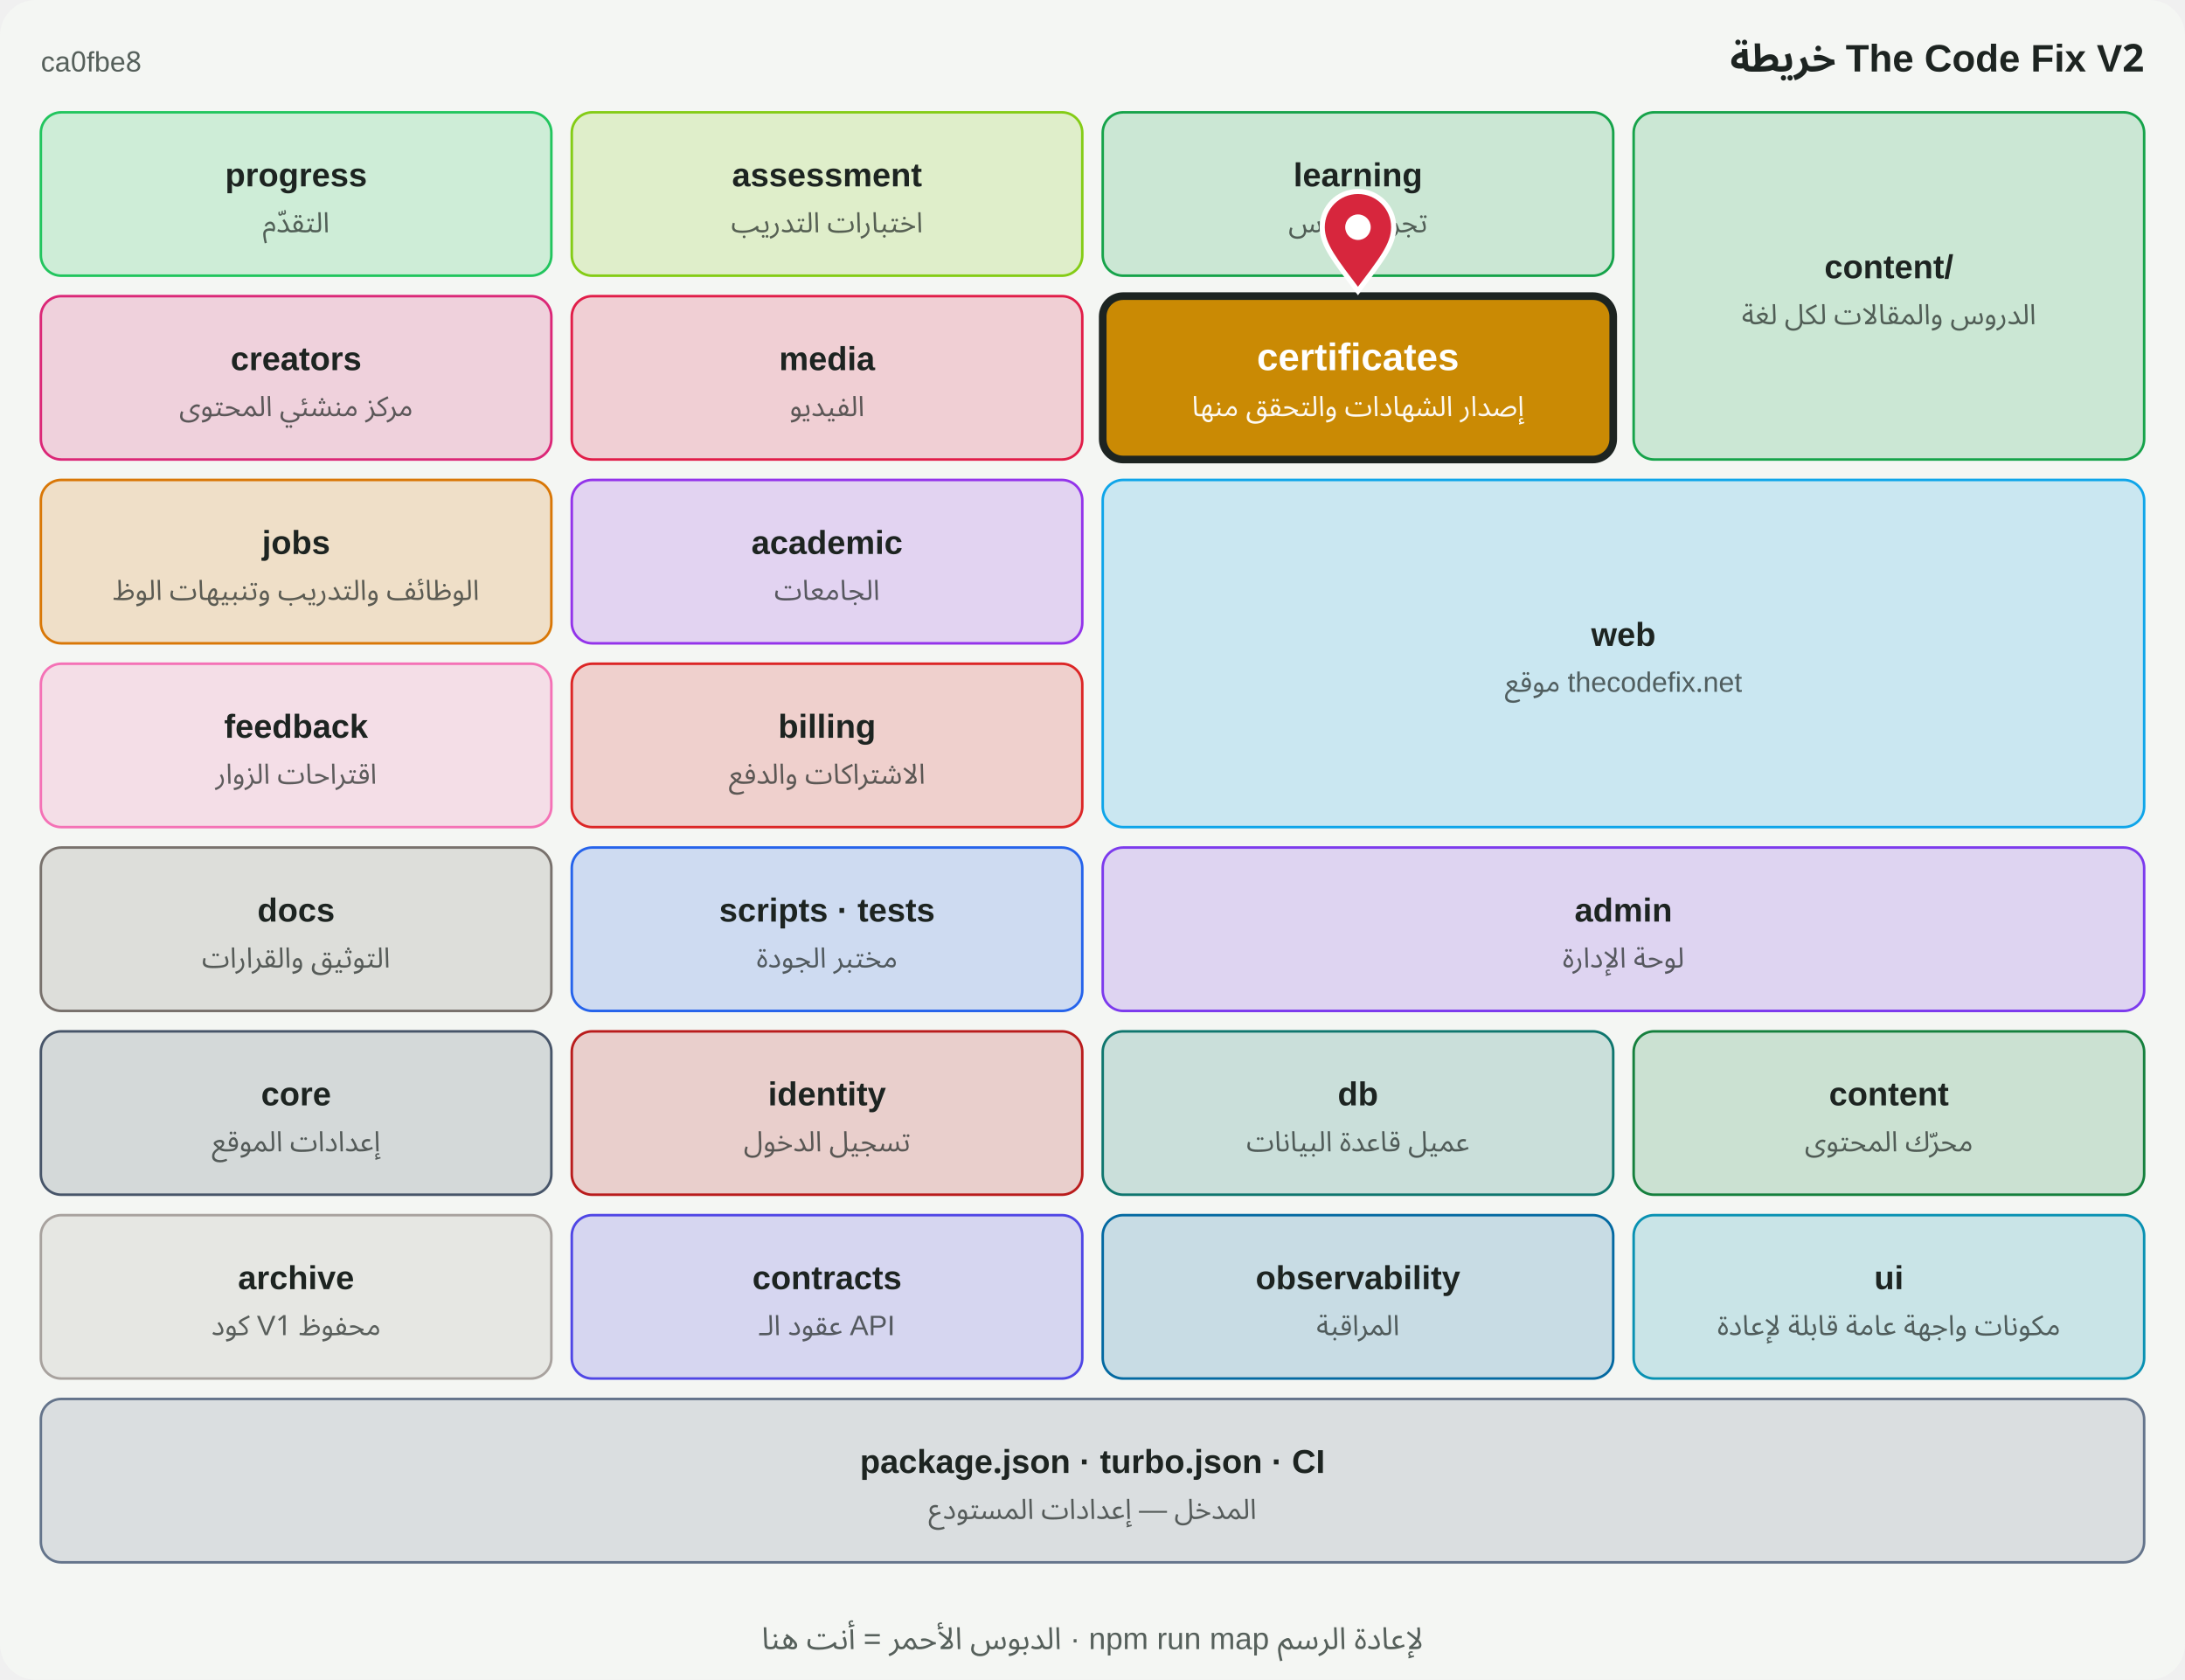
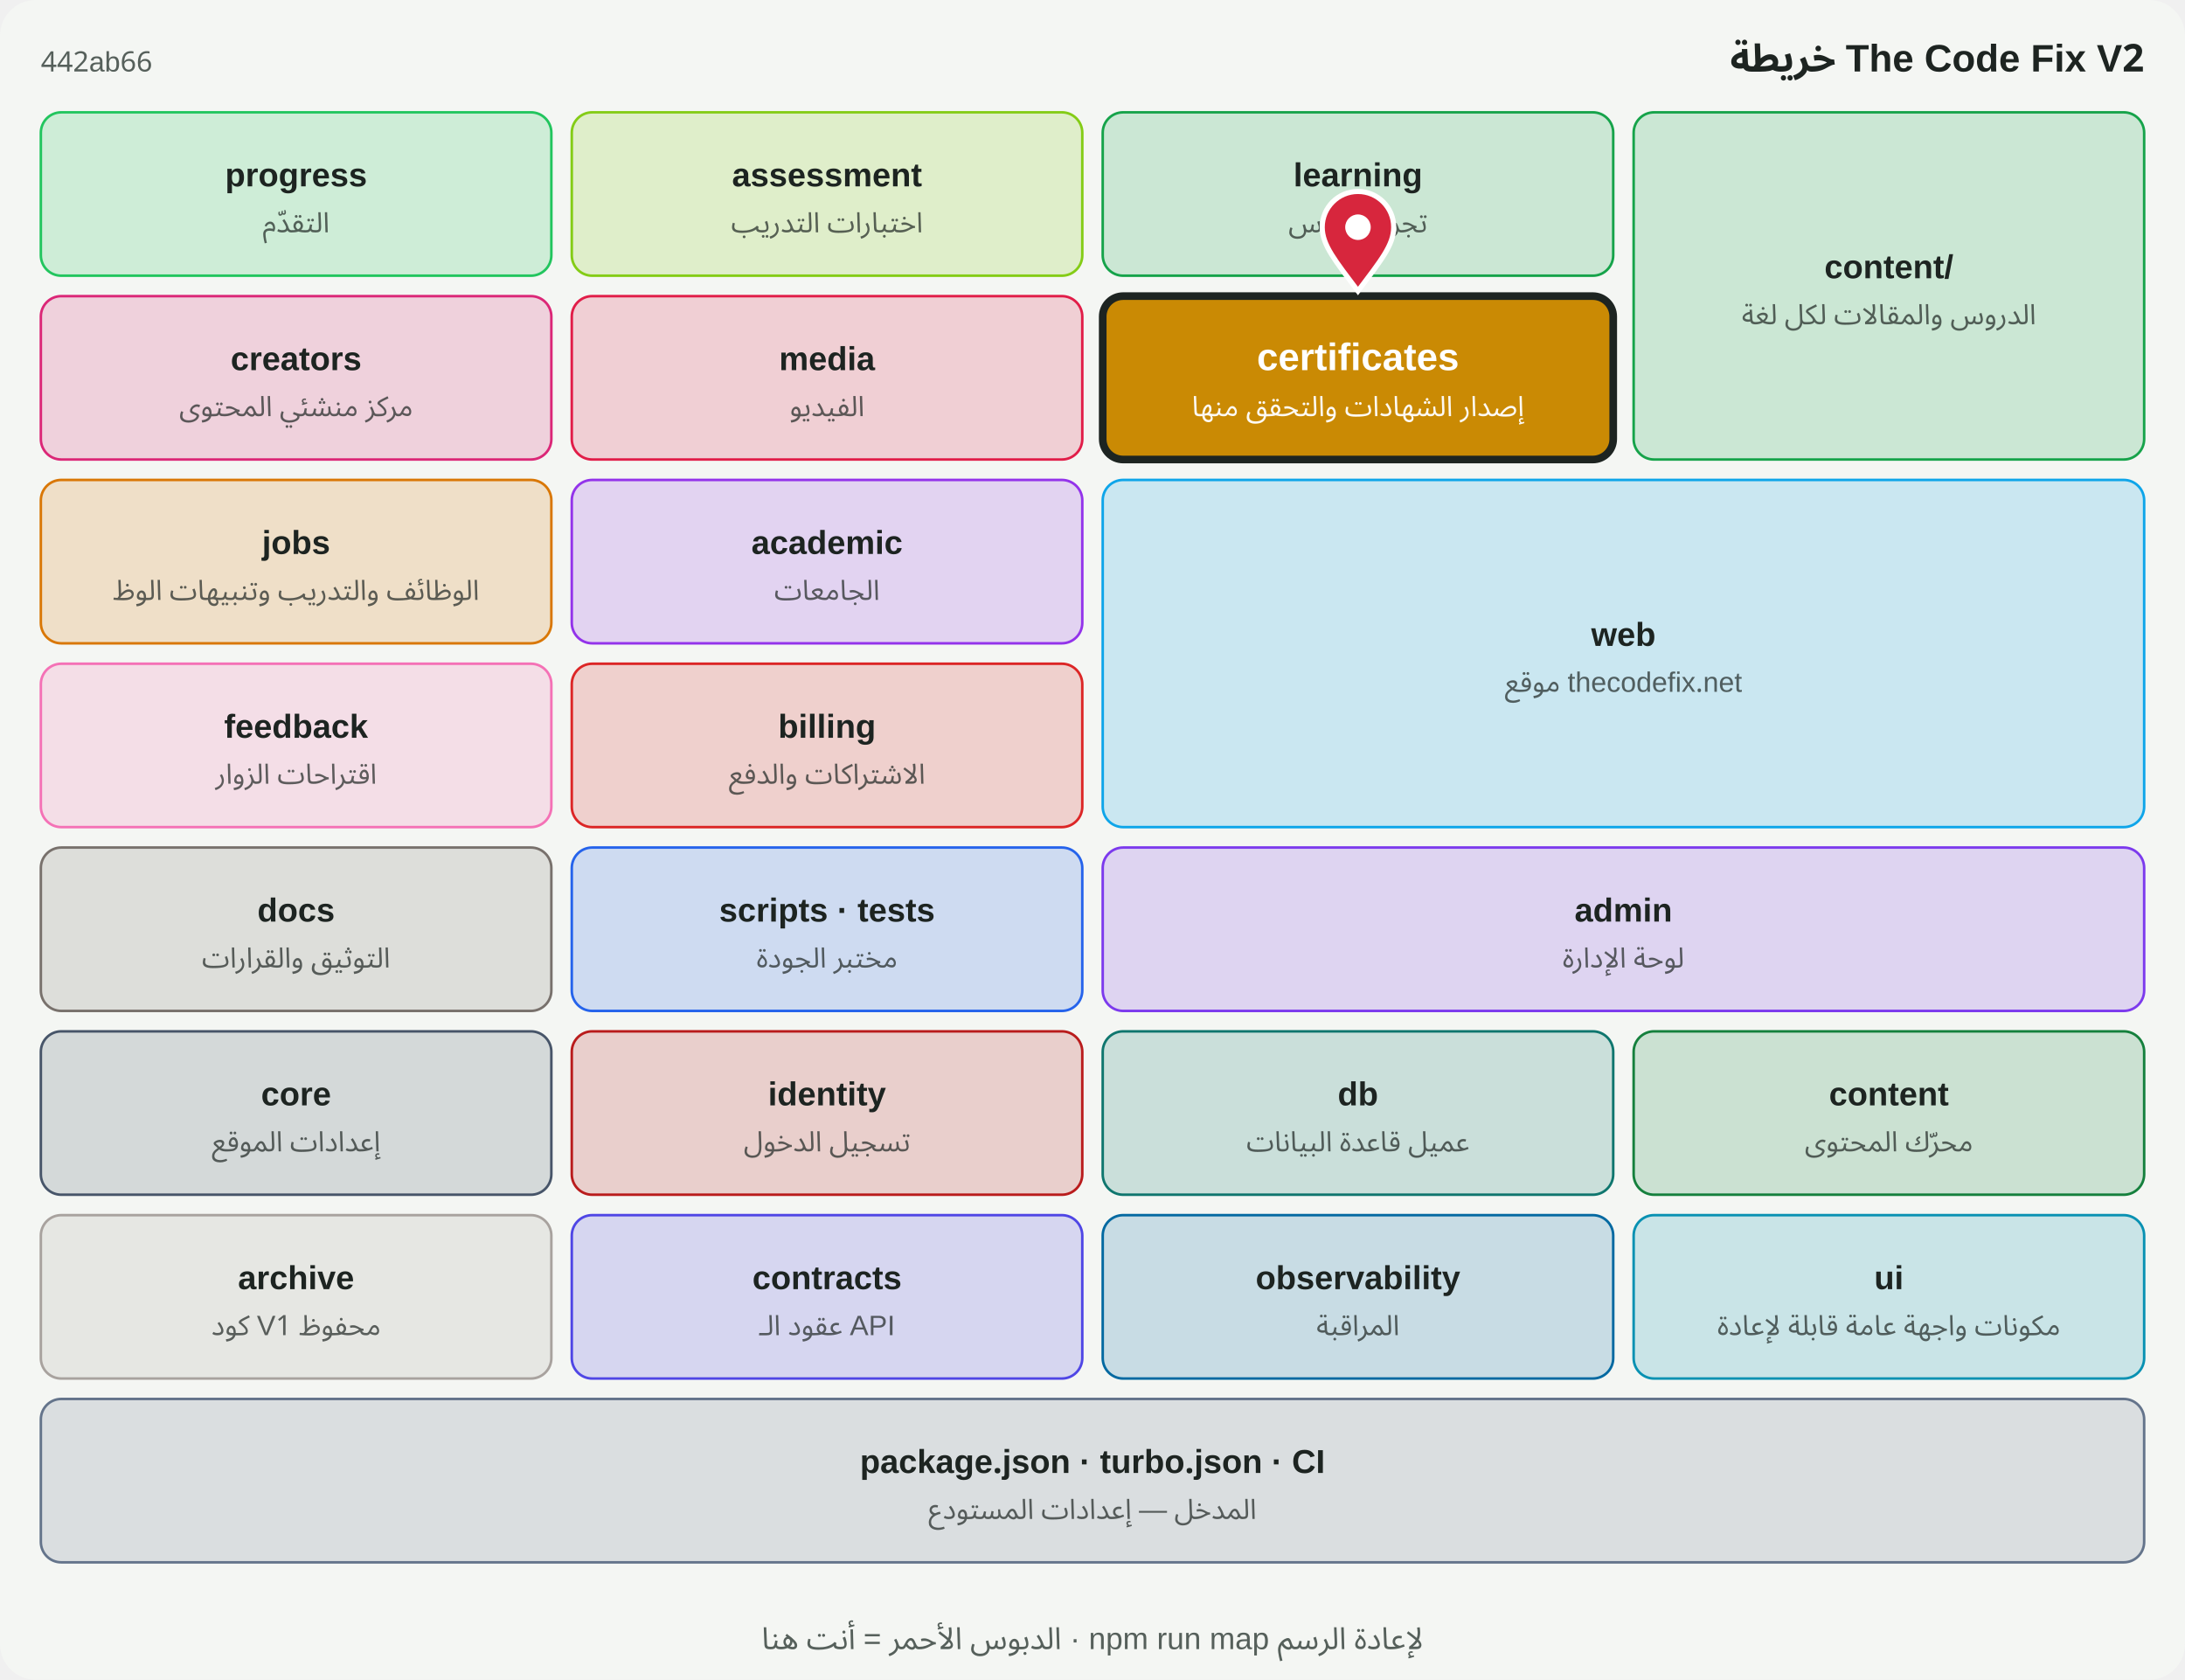
<svg xmlns="http://www.w3.org/2000/svg" viewBox="0 0 856 658" width="856" height="658" font-family="'Segoe UI', Tahoma, 'Noto Sans Arabic', Arial, sans-serif" role="img" aria-label="خريطة مشروع The Code Fix — إصدار الشهادات والتحقق منها (@tcf/certificates)">
  <rect width="856" height="658" rx="14" fill="#f4f6f3" />
  <text x="840" y="28" text-anchor="end" font-size="15" font-weight="700" fill="#1d2421">خريطة The Code Fix V2</text>
-   <text x="16" y="28" font-size="11" fill="#56605b">ca0fbe8</text>
+   <text x="16" y="28" font-size="11" fill="#56605b">442ab66</text>
  <g>
    <rect x="640" y="44" width="200" height="136" rx="8" fill="#16a34a" fill-opacity="0.18" stroke="#16a34a" stroke-width="1" />
    <text x="740" y="109" text-anchor="middle" font-size="13" font-weight="600" fill="#1d2421">content/</text>
    <text x="740" y="127" text-anchor="middle" font-size="11" fill="#1d2421" fill-opacity="0.7">الدروس والمقالات لكل لغة</text>
  </g>
  <g>
    <rect x="432" y="44" width="200" height="64" rx="8" fill="#16a34a" fill-opacity="0.18" stroke="#16a34a" stroke-width="1" />
    <text x="532" y="73" text-anchor="middle" font-size="13" font-weight="600" fill="#1d2421">learning</text>
    <text x="532" y="91" text-anchor="middle" font-size="11" fill="#1d2421" fill-opacity="0.7">تجربة الدرس</text>
  </g>
  <g>
    <rect x="224" y="44" width="200" height="64" rx="8" fill="#84cc16" fill-opacity="0.18" stroke="#84cc16" stroke-width="1" />
    <text x="324" y="73" text-anchor="middle" font-size="13" font-weight="600" fill="#1d2421">assessment</text>
    <text x="324" y="91" text-anchor="middle" font-size="11" fill="#1d2421" fill-opacity="0.7">اختبارات التدريب</text>
  </g>
  <g>
    <rect x="16" y="44" width="200" height="64" rx="8" fill="#22c55e" fill-opacity="0.18" stroke="#22c55e" stroke-width="1" />
    <text x="116" y="73" text-anchor="middle" font-size="13" font-weight="600" fill="#1d2421">progress</text>
    <text x="116" y="91" text-anchor="middle" font-size="11" fill="#1d2421" fill-opacity="0.7">التقدّم</text>
  </g>
  <g>
    <rect x="432" y="116" width="200" height="64" rx="8" fill="#ca8a04" fill-opacity="1" stroke="#1d2421" stroke-width="3" />
    <text x="532" y="145" text-anchor="middle" font-size="15" font-weight="700" fill="#ffffff">certificates</text>
    <text x="532" y="163" text-anchor="middle" font-size="11" fill="#ffffff" fill-opacity="0.95">إصدار الشهادات والتحقق منها</text>
  </g>
  <path d="M532 114 c-9 -12 -14 -18 -14 -25 a14 14 0 0 1 28 0 c0 7 -5 13 -14 25z" fill="#d7263d" stroke="#fff" stroke-width="2" />
  <circle cx="532" cy="89" r="5" fill="#fff" />
  <g>
    <rect x="224" y="116" width="200" height="64" rx="8" fill="#e11d48" fill-opacity="0.18" stroke="#e11d48" stroke-width="1" />
    <text x="324" y="145" text-anchor="middle" font-size="13" font-weight="600" fill="#1d2421">media</text>
    <text x="324" y="163" text-anchor="middle" font-size="11" fill="#1d2421" fill-opacity="0.7">الفيديو</text>
  </g>
  <g>
    <rect x="16" y="116" width="200" height="64" rx="8" fill="#db2777" fill-opacity="0.18" stroke="#db2777" stroke-width="1" />
    <text x="116" y="145" text-anchor="middle" font-size="13" font-weight="600" fill="#1d2421">creators</text>
    <text x="116" y="163" text-anchor="middle" font-size="11" fill="#1d2421" fill-opacity="0.7">مركز منشئي المحتوى</text>
  </g>
  <g>
    <rect x="432" y="188" width="408" height="136" rx="8" fill="#0ea5e9" fill-opacity="0.18" stroke="#0ea5e9" stroke-width="1" />
    <text x="636" y="253" text-anchor="middle" font-size="13" font-weight="600" fill="#1d2421">web</text>
    <text x="636" y="271" text-anchor="middle" font-size="11" fill="#1d2421" fill-opacity="0.7">موقع thecodefix.net</text>
  </g>
  <g>
    <rect x="224" y="188" width="200" height="64" rx="8" fill="#9333ea" fill-opacity="0.18" stroke="#9333ea" stroke-width="1" />
    <text x="324" y="217" text-anchor="middle" font-size="13" font-weight="600" fill="#1d2421">academic</text>
    <text x="324" y="235" text-anchor="middle" font-size="11" fill="#1d2421" fill-opacity="0.7">الجامعات</text>
  </g>
  <g>
    <rect x="16" y="188" width="200" height="64" rx="8" fill="#d97706" fill-opacity="0.18" stroke="#d97706" stroke-width="1" />
    <text x="116" y="217" text-anchor="middle" font-size="13" font-weight="600" fill="#1d2421">jobs</text>
    <text x="116" y="235" text-anchor="middle" font-size="11" fill="#1d2421" fill-opacity="0.7">الوظائف والتدريب وتنبيهات الوظ</text>
  </g>
  <g>
    <rect x="224" y="260" width="200" height="64" rx="8" fill="#dc2626" fill-opacity="0.18" stroke="#dc2626" stroke-width="1" />
    <text x="324" y="289" text-anchor="middle" font-size="13" font-weight="600" fill="#1d2421">billing</text>
    <text x="324" y="307" text-anchor="middle" font-size="11" fill="#1d2421" fill-opacity="0.7">الاشتراكات والدفع</text>
  </g>
  <g>
    <rect x="16" y="260" width="200" height="64" rx="8" fill="#f472b6" fill-opacity="0.18" stroke="#f472b6" stroke-width="1" />
    <text x="116" y="289" text-anchor="middle" font-size="13" font-weight="600" fill="#1d2421">feedback</text>
    <text x="116" y="307" text-anchor="middle" font-size="11" fill="#1d2421" fill-opacity="0.7">اقتراحات الزوار</text>
  </g>
  <g>
    <rect x="432" y="332" width="408" height="64" rx="8" fill="#7c3aed" fill-opacity="0.18" stroke="#7c3aed" stroke-width="1" />
    <text x="636" y="361" text-anchor="middle" font-size="13" font-weight="600" fill="#1d2421">admin</text>
    <text x="636" y="379" text-anchor="middle" font-size="11" fill="#1d2421" fill-opacity="0.7">لوحة الإدارة</text>
  </g>
  <g>
    <rect x="224" y="332" width="200" height="64" rx="8" fill="#2563eb" fill-opacity="0.18" stroke="#2563eb" stroke-width="1" />
    <text x="324" y="361" text-anchor="middle" font-size="13" font-weight="600" fill="#1d2421">scripts · tests</text>
    <text x="324" y="379" text-anchor="middle" font-size="11" fill="#1d2421" fill-opacity="0.7">مختبر الجودة</text>
  </g>
  <g>
    <rect x="16" y="332" width="200" height="64" rx="8" fill="#78716c" fill-opacity="0.18" stroke="#78716c" stroke-width="1" />
    <text x="116" y="361" text-anchor="middle" font-size="13" font-weight="600" fill="#1d2421">docs</text>
    <text x="116" y="379" text-anchor="middle" font-size="11" fill="#1d2421" fill-opacity="0.7">التوثيق والقرارات</text>
  </g>
  <g>
    <rect x="640" y="404" width="200" height="64" rx="8" fill="#15803d" fill-opacity="0.18" stroke="#15803d" stroke-width="1" />
    <text x="740" y="433" text-anchor="middle" font-size="13" font-weight="600" fill="#1d2421">content</text>
    <text x="740" y="451" text-anchor="middle" font-size="11" fill="#1d2421" fill-opacity="0.7">محرّك المحتوى</text>
  </g>
  <g>
    <rect x="432" y="404" width="200" height="64" rx="8" fill="#0f766e" fill-opacity="0.18" stroke="#0f766e" stroke-width="1" />
    <text x="532" y="433" text-anchor="middle" font-size="13" font-weight="600" fill="#1d2421">db</text>
    <text x="532" y="451" text-anchor="middle" font-size="11" fill="#1d2421" fill-opacity="0.7">عميل قاعدة البيانات</text>
  </g>
  <g>
    <rect x="224" y="404" width="200" height="64" rx="8" fill="#b91c1c" fill-opacity="0.18" stroke="#b91c1c" stroke-width="1" />
    <text x="324" y="433" text-anchor="middle" font-size="13" font-weight="600" fill="#1d2421">identity</text>
    <text x="324" y="451" text-anchor="middle" font-size="11" fill="#1d2421" fill-opacity="0.7">تسجيل الدخول</text>
  </g>
  <g>
    <rect x="16" y="404" width="200" height="64" rx="8" fill="#475569" fill-opacity="0.18" stroke="#475569" stroke-width="1" />
    <text x="116" y="433" text-anchor="middle" font-size="13" font-weight="600" fill="#1d2421">core</text>
    <text x="116" y="451" text-anchor="middle" font-size="11" fill="#1d2421" fill-opacity="0.7">إعدادات الموقع</text>
  </g>
  <g>
    <rect x="640" y="476" width="200" height="64" rx="8" fill="#0891b2" fill-opacity="0.18" stroke="#0891b2" stroke-width="1" />
    <text x="740" y="505" text-anchor="middle" font-size="13" font-weight="600" fill="#1d2421">ui</text>
    <text x="740" y="523" text-anchor="middle" font-size="11" fill="#1d2421" fill-opacity="0.7">مكونات واجهة عامة قابلة لإعادة</text>
  </g>
  <g>
    <rect x="432" y="476" width="200" height="64" rx="8" fill="#0369a1" fill-opacity="0.18" stroke="#0369a1" stroke-width="1" />
    <text x="532" y="505" text-anchor="middle" font-size="13" font-weight="600" fill="#1d2421">observability</text>
    <text x="532" y="523" text-anchor="middle" font-size="11" fill="#1d2421" fill-opacity="0.7">المراقبة</text>
  </g>
  <g>
    <rect x="224" y="476" width="200" height="64" rx="8" fill="#4f46e5" fill-opacity="0.18" stroke="#4f46e5" stroke-width="1" />
    <text x="324" y="505" text-anchor="middle" font-size="13" font-weight="600" fill="#1d2421">contracts</text>
    <text x="324" y="523" text-anchor="middle" font-size="11" fill="#1d2421" fill-opacity="0.7">عقود الـ API</text>
  </g>
  <g>
    <rect x="16" y="476" width="200" height="64" rx="8" fill="#a8a29e" fill-opacity="0.18" stroke="#a8a29e" stroke-width="1" />
    <text x="116" y="505" text-anchor="middle" font-size="13" font-weight="600" fill="#1d2421">archive</text>
    <text x="116" y="523" text-anchor="middle" font-size="11" fill="#1d2421" fill-opacity="0.7">كود V1 محفوظ</text>
  </g>
  <g>
    <rect x="16" y="548" width="824" height="64" rx="8" fill="#64748b" fill-opacity="0.18" stroke="#64748b" stroke-width="1" />
    <text x="428" y="577" text-anchor="middle" font-size="13" font-weight="600" fill="#1d2421">package.json · turbo.json · CI</text>
    <text x="428" y="595" text-anchor="middle" font-size="11" fill="#1d2421" fill-opacity="0.7">المدخل — إعدادات المستودع</text>
  </g>
  <text x="428" y="646" text-anchor="middle" font-size="12" fill="#56605b">الدبوس الأحمر = أنت هنا · npm run map لإعادة الرسم</text>
</svg>
